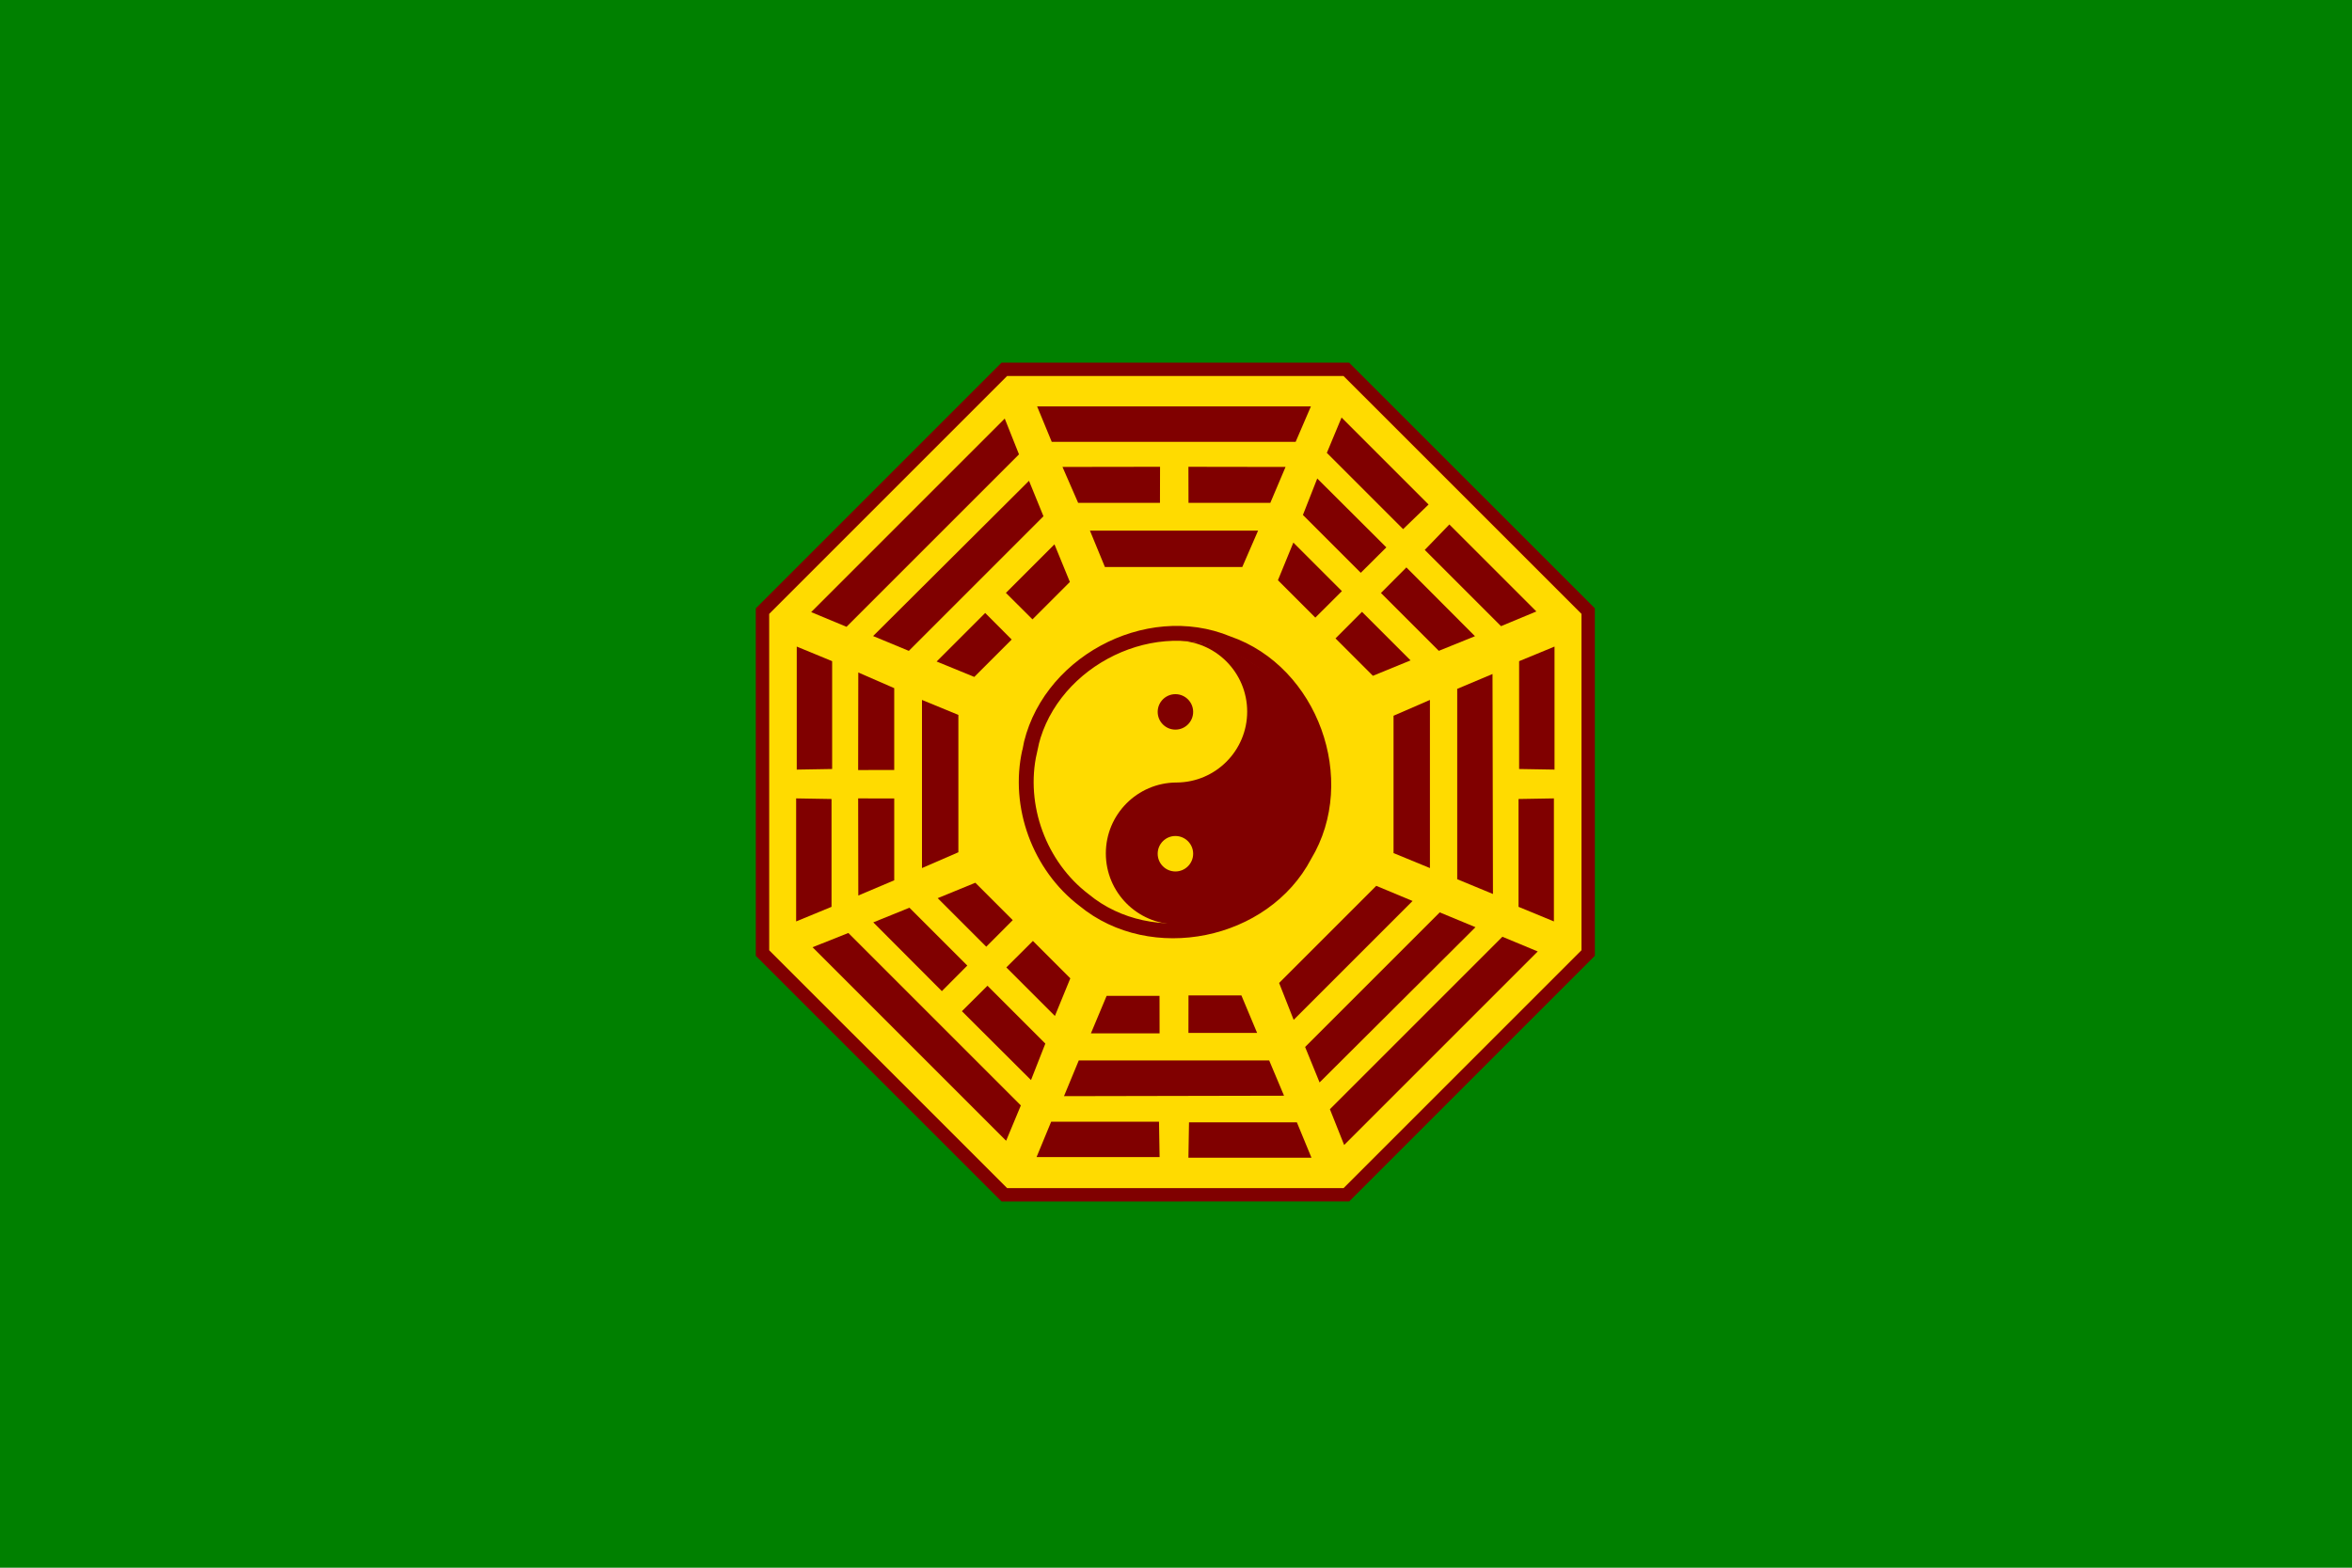
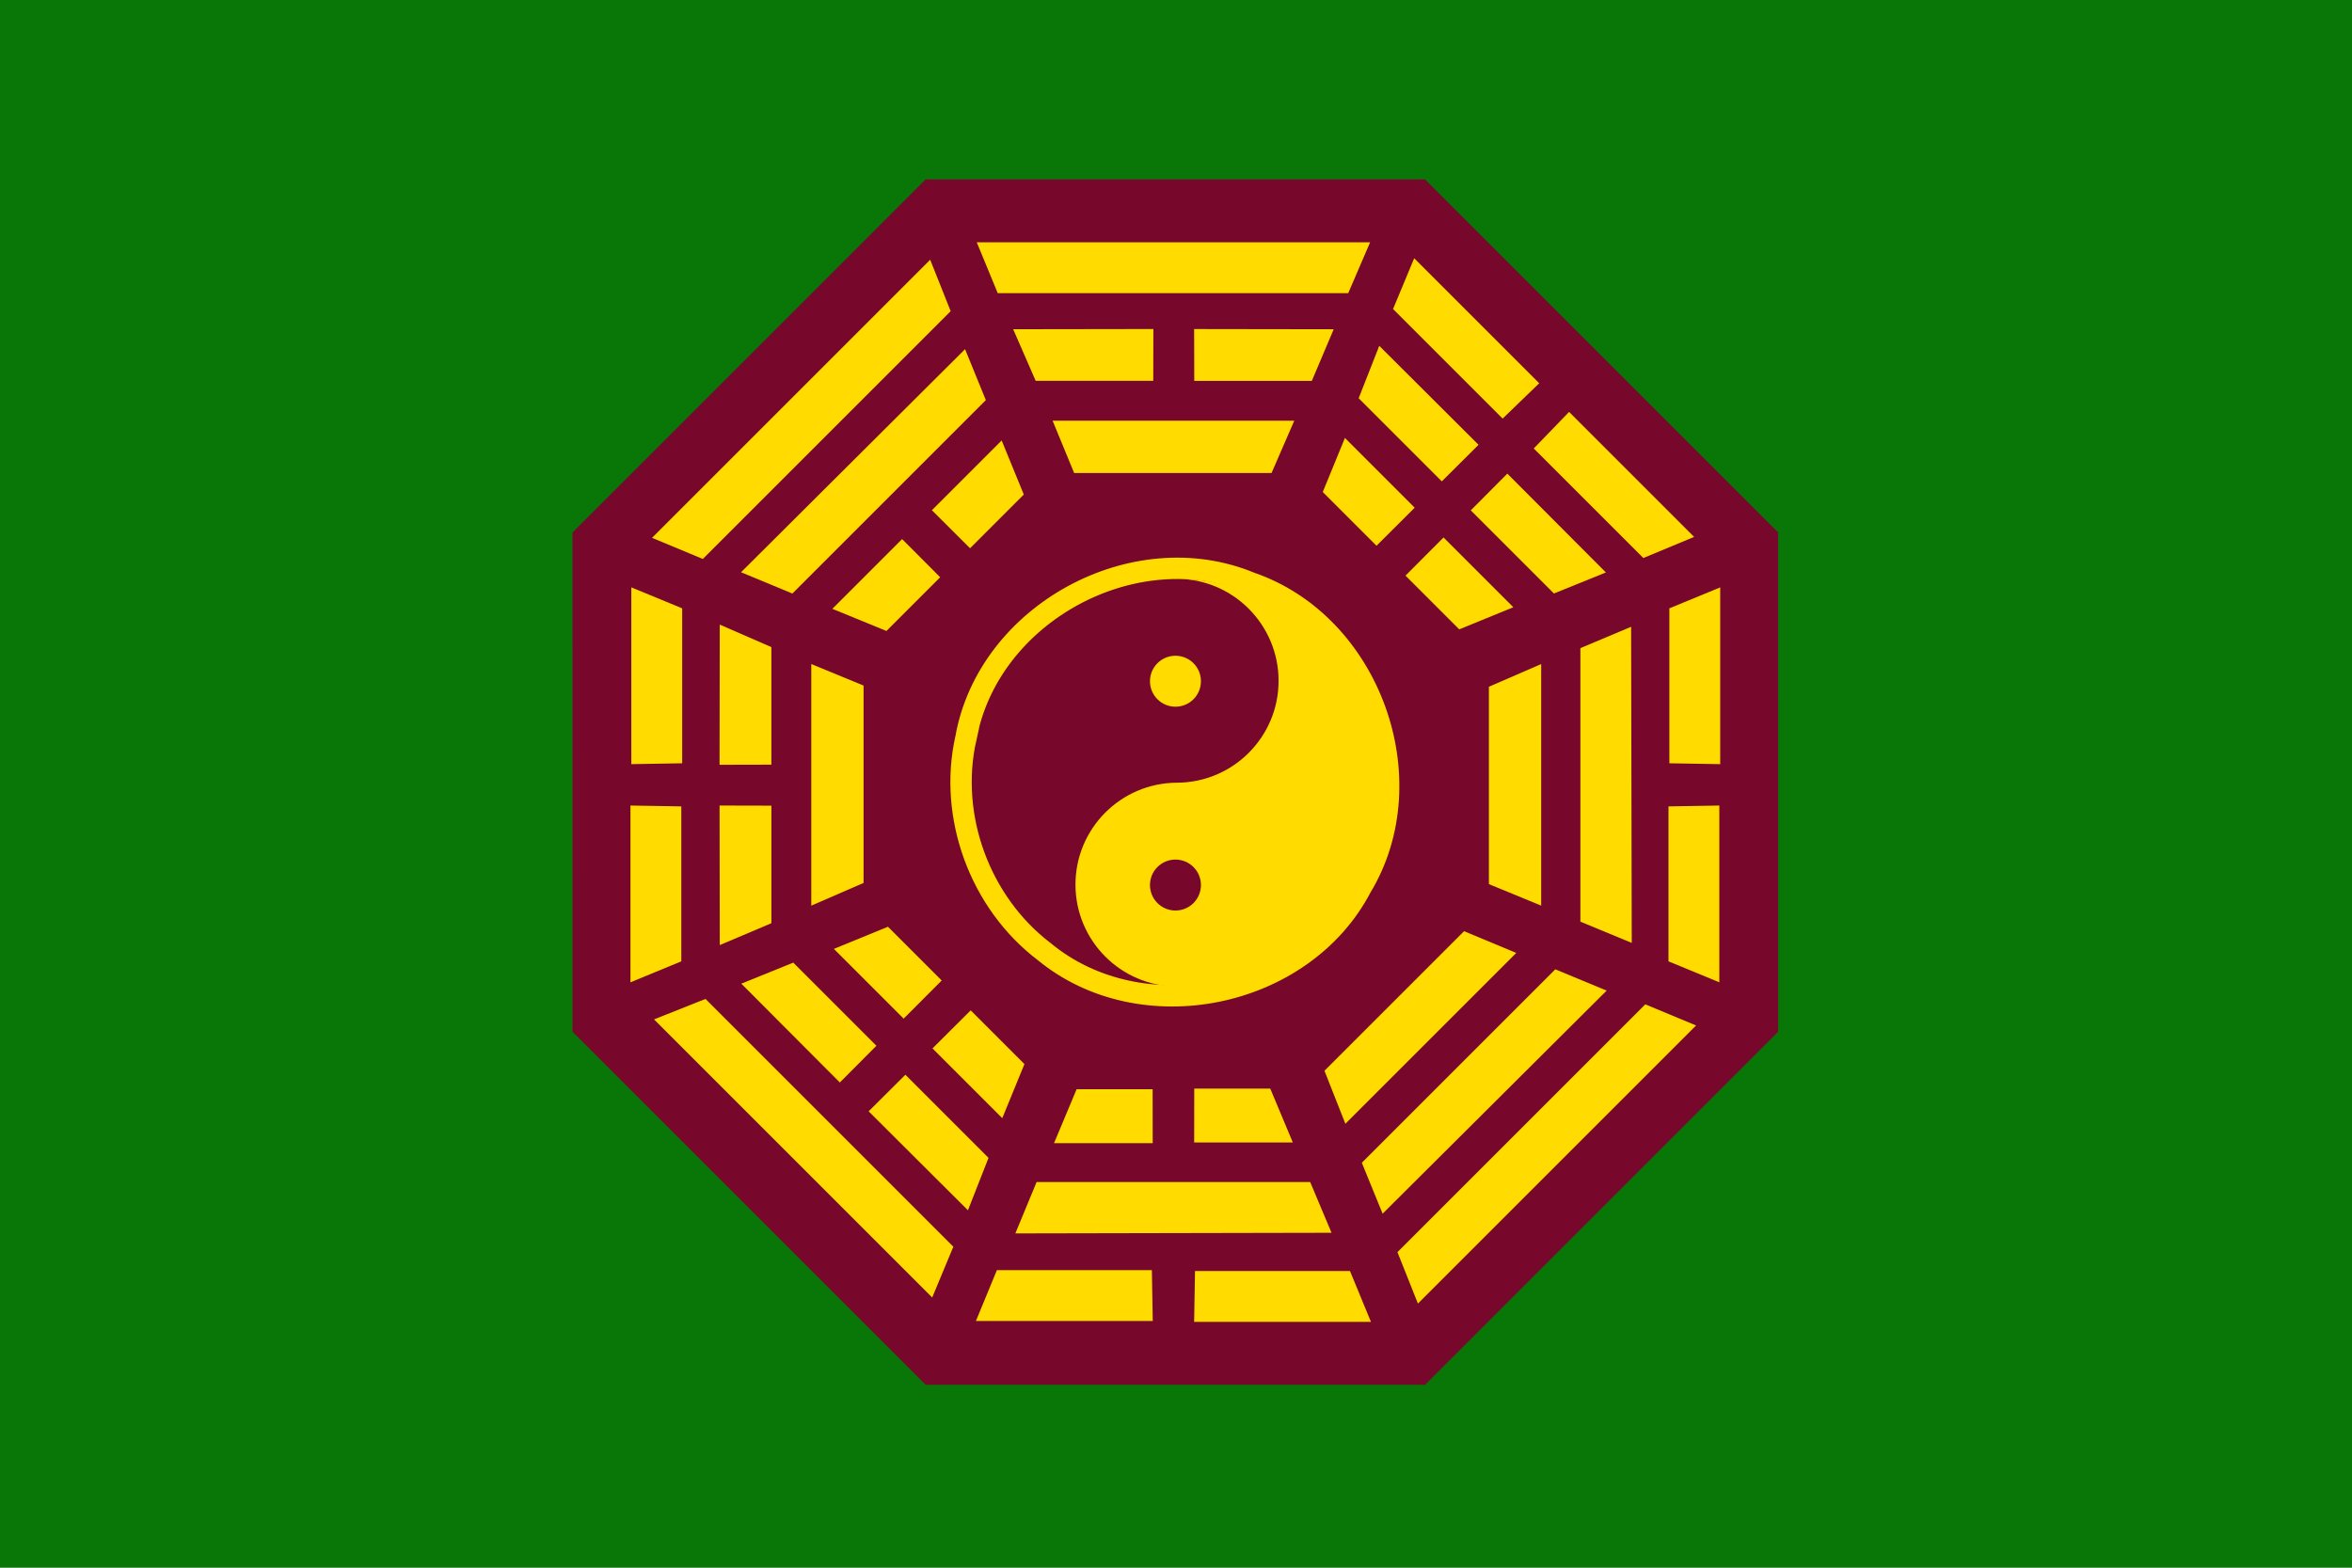
<svg xmlns="http://www.w3.org/2000/svg" id="svg1920" width="821.122" height="547.415" version="1.0">
  <defs id="defs1923">
    </defs>
  <g id="layer2">
-     <rect style="fill:#008000;fill-opacity:1;stroke:none;stroke-width:1.193;stroke-linecap:round" id="rect2105" width="821.122" height="547.415" x="0" y="0" />
+     <rect style="fill:#087708;fill-opacity:1;stroke:none;stroke-width:1.193;stroke-linecap:round" id="rect2105" width="821.122" height="547.415" x="0" y="0" />
  </g>
  <g id="layer1">
-     <g id="g34835" transform="matrix(0.6189901,0,0,0.6189901,241.1405,104.0491)" style="fill:#ffffff;fill-opacity:1">
+     <g id="g34835" transform="matrix(0.8894667,0,0,0.8894667,167.2118,30.1853)" style="fill:#ffffff;fill-opacity:1">
      <g id="g34560" style="fill:#ffffff;fill-opacity:1">
-         <path style="fill:#ffdb00;fill-opacity:1;fill-rule:nonzero;stroke:#800000;stroke-width:5;stroke-linecap:butt;stroke-linejoin:miter;stroke-miterlimit:4;stroke-dasharray:none;stroke-opacity:1" id="path27591" d="M -97,146.808 -186.239,238.25 -314,239.808 -405.442,150.568 -407,22.808 -317.761,-68.635 -190,-70.192 l 91.442,89.239 z" transform="matrix(1.50955,0.0183084,-0.0183084,1.50955,655.287,149.68)" />
+         <path style="fill:#77082b;fill-opacity:1;fill-rule:nonzero;stroke:#77082b;stroke-width:5;stroke-linecap:butt;stroke-linejoin:miter;stroke-miterlimit:4;stroke-dasharray:none;stroke-opacity:1" id="path27591" d="M -97,146.808 -186.239,238.25 -314,239.808 -405.442,150.568 -407,22.808 -317.761,-68.635 -190,-70.192 l 91.442,89.239 z" transform="matrix(1.50955,0.0183084,-0.0183084,1.50955,655.287,149.68)" />
      </g>
    </g>
-     <g id="g34571" transform="matrix(0.6189901,0,0,0.6189901,241.1405,104.0491)" style="fill:#800000;fill-opacity:1;stroke:none">
-       <g id="g34004" style="fill:#800000;fill-opacity:1;stroke:none">
-         <path style="fill:#800000;fill-opacity:1;fill-rule:nonzero;stroke:none;stroke-width:2;stroke-linecap:butt;stroke-linejoin:round;stroke-miterlimit:4;stroke-dasharray:none;stroke-opacity:1" d="m 195.384,61.184 h 154.399 L 341.193,81.143 H 203.615 Z" id="rect1929" />
-         <g id="g13458" transform="matrix(2,0,0,2,414.98,-66.3153)" style="fill:#800000;fill-opacity:1;stroke:none">
-           <path id="path7251" d="m -102.65,80.814 27.515,-0.042 -0.024,10.173 h -23.074 z" style="fill:#800000;fill-opacity:1;fill-rule:nonzero;stroke:none;stroke-width:1;stroke-linecap:butt;stroke-linejoin:round;stroke-miterlimit:4;stroke-dasharray:none;stroke-opacity:1" />
-           <path id="path10798" d="m -39.746,80.818 -27.39,-0.042 0.024,10.173 h 23.074 z" style="fill:#800000;fill-opacity:1;fill-rule:nonzero;stroke:none;stroke-width:1;stroke-linecap:butt;stroke-linejoin:round;stroke-miterlimit:4;stroke-dasharray:none;stroke-opacity:1" />
+     <g id="g34571" transform="matrix(0.8894667,0,0,0.8894667,167.2118,30.1853)" style="fill:#ffdb00;fill-opacity:1;stroke:none">
+       <g id="g34004" style="fill:#ffdb00;fill-opacity:1;stroke:none">
+         <path style="fill:#ffdb00;fill-opacity:1;fill-rule:nonzero;stroke:none;stroke-width:2;stroke-linecap:butt;stroke-linejoin:round;stroke-miterlimit:4;stroke-dasharray:none;stroke-opacity:1" d="m 195.384,61.184 h 154.399 L 341.193,81.143 H 203.615 Z" id="rect1929" />
+         <g id="g13458" transform="matrix(2,0,0,2,414.98,-66.3153)" style="fill:#ffdb00;fill-opacity:1;stroke:none">
+           <path id="path7251" d="m -102.65,80.814 27.515,-0.042 -0.024,10.173 h -23.074 z" style="fill:#ffdb00;fill-opacity:1;fill-rule:nonzero;stroke:none;stroke-width:1;stroke-linecap:butt;stroke-linejoin:round;stroke-miterlimit:4;stroke-dasharray:none;stroke-opacity:1" />
+           <path id="path10798" d="m -39.746,80.818 -27.39,-0.042 0.024,10.173 h 23.074 z" style="fill:#ffdb00;fill-opacity:1;fill-rule:nonzero;stroke:none;stroke-width:1;stroke-linecap:butt;stroke-linejoin:round;stroke-miterlimit:4;stroke-dasharray:none;stroke-opacity:1" />
        </g>
-         <path style="fill:#800000;fill-opacity:1;fill-rule:nonzero;stroke:none;stroke-width:2;stroke-linecap:butt;stroke-linejoin:round;stroke-miterlimit:4;stroke-dasharray:none;stroke-opacity:1" d="m 225.161,131.232 h 94.845 l -8.916,20.527 h -77.482 z" id="path12570" />
+         <path style="fill:#ffdb00;fill-opacity:1;fill-rule:nonzero;stroke:none;stroke-width:2;stroke-linecap:butt;stroke-linejoin:round;stroke-miterlimit:4;stroke-dasharray:none;stroke-opacity:1" d="m 225.161,131.232 h 94.845 l -8.916,20.527 h -77.482 z" id="path12570" />
      </g>
-       <g transform="matrix(2,0,0,2,590.023,-592.364)" id="g25248" style="fill:#800000;fill-opacity:1;stroke:none">
-         <path style="fill:#800000;fill-opacity:1;fill-rule:nonzero;stroke:none;stroke-width:1;stroke-linecap:butt;stroke-linejoin:round;stroke-miterlimit:4;stroke-dasharray:none;stroke-opacity:1" d="m -261.044,384.786 54.588,-54.588 4.019,10.094 -48.641,48.641 z" id="path19680" />
-         <g id="g19690" transform="rotate(-45,282.4446,820.0245)" style="fill:#800000;fill-opacity:1;stroke:none">
-           <g id="g19692" transform="translate(-11.125,0.125)" style="fill:#800000;fill-opacity:1;stroke:none">
-             <path style="fill:#800000;fill-opacity:1;fill-rule:nonzero;stroke:none;stroke-width:1;stroke-linecap:butt;stroke-linejoin:round;stroke-miterlimit:4;stroke-dasharray:none;stroke-opacity:1" d="m 232.193,162.71 h 19.364 l -0.017,10.579 h -14.916 l -4.431,-10.579 z" id="path19694" />
-             <path style="fill:#800000;fill-opacity:1;fill-rule:nonzero;stroke:none;stroke-width:1;stroke-linecap:butt;stroke-linejoin:round;stroke-miterlimit:4;stroke-dasharray:none;stroke-opacity:1" d="m 279.057,162.835 h -19.364 l 0.017,10.579 h 14.916 l 4.431,-10.579 z" id="path19696" />
+       <g transform="matrix(2,0,0,2,590.023,-592.364)" id="g25248" style="fill:#ffdb00;fill-opacity:1;stroke:none">
+         <path style="fill:#ffdb00;fill-opacity:1;fill-rule:nonzero;stroke:none;stroke-width:1;stroke-linecap:butt;stroke-linejoin:round;stroke-miterlimit:4;stroke-dasharray:none;stroke-opacity:1" d="m -261.044,384.786 54.588,-54.588 4.019,10.094 -48.641,48.641 z" id="path19680" />
+         <g id="g19690" transform="rotate(-45,282.4446,820.0245)" style="fill:#ffdb00;fill-opacity:1;stroke:none">
+           <g id="g19692" transform="translate(-11.125,0.125)" style="fill:#ffdb00;fill-opacity:1;stroke:none">
+             <path style="fill:#ffdb00;fill-opacity:1;fill-rule:nonzero;stroke:none;stroke-width:1;stroke-linecap:butt;stroke-linejoin:round;stroke-miterlimit:4;stroke-dasharray:none;stroke-opacity:1" d="m 232.193,162.71 h 19.364 l -0.017,10.579 h -14.916 l -4.431,-10.579 z" id="path19694" />
+             <path style="fill:#ffdb00;fill-opacity:1;fill-rule:nonzero;stroke:none;stroke-width:1;stroke-linecap:butt;stroke-linejoin:round;stroke-miterlimit:4;stroke-dasharray:none;stroke-opacity:1" d="m 279.057,162.835 h -19.364 l 0.017,10.579 h 14.916 l 4.431,-10.579 z" id="path19696" />
          </g>
        </g>
-         <path style="fill:#800000;fill-opacity:1;fill-rule:nonzero;stroke:none;stroke-width:1;stroke-linecap:butt;stroke-linejoin:round;stroke-miterlimit:4;stroke-dasharray:none;stroke-opacity:1" d="m -243.578,391.54 43.965,-43.788 4.078,10.001 -37.966,37.966 z" id="path19698" />
+         <path style="fill:#ffdb00;fill-opacity:1;fill-rule:nonzero;stroke:none;stroke-width:1;stroke-linecap:butt;stroke-linejoin:round;stroke-miterlimit:4;stroke-dasharray:none;stroke-opacity:1" d="m -243.578,391.54 43.965,-43.788 4.078,10.001 -37.966,37.966 z" id="path19698" />
      </g>
-       <g transform="matrix(-2,0,0,2,-43.3691,-592.364)" id="g25220" style="fill:#800000;fill-opacity:1;stroke:none">
-         <g id="g19700" transform="rotate(90,-33.231,144.451)" style="fill:#800000;fill-opacity:1;stroke:none">
-           <path id="path19702" d="m 216.827,162.807 h 34.7 l -0.17,9.98 h -30.414 z" style="fill:#800000;fill-opacity:1;fill-rule:nonzero;stroke:none;stroke-width:1;stroke-linecap:butt;stroke-linejoin:round;stroke-miterlimit:4;stroke-dasharray:none;stroke-opacity:1" />
-           <path id="path19704" d="m 294.35,162.635 h -34.7 l 0.17,9.98 h 30.414 z" style="fill:#800000;fill-opacity:1;fill-rule:nonzero;stroke:none;stroke-width:1;stroke-linecap:butt;stroke-linejoin:round;stroke-miterlimit:4;stroke-dasharray:none;stroke-opacity:1" />
+       <g transform="matrix(-2,0,0,2,-43.3691,-592.364)" id="g25220" style="fill:#ffdb00;fill-opacity:1;stroke:none">
+         <g id="g19700" transform="rotate(90,-33.231,144.451)" style="fill:#ffdb00;fill-opacity:1;stroke:none">
+           <path id="path19702" d="m 216.827,162.807 h 34.7 l -0.17,9.98 h -30.414 z" style="fill:#ffdb00;fill-opacity:1;fill-rule:nonzero;stroke:none;stroke-width:1;stroke-linecap:butt;stroke-linejoin:round;stroke-miterlimit:4;stroke-dasharray:none;stroke-opacity:1" />
+           <path id="path19704" d="m 294.35,162.635 h -34.7 l 0.17,9.98 h 30.414 z" style="fill:#ffdb00;fill-opacity:1;fill-rule:nonzero;stroke:none;stroke-width:1;stroke-linecap:butt;stroke-linejoin:round;stroke-miterlimit:4;stroke-dasharray:none;stroke-opacity:1" />
        </g>
-         <g id="g19708" transform="rotate(90,-246.2985,258.1695)" style="fill:#800000;fill-opacity:1;stroke:none">
-           <path id="path19710" d="m -102.65,80.814 27.515,-0.042 -0.024,10.173 h -23.074 z" style="fill:#800000;fill-opacity:1;fill-rule:nonzero;stroke:none;stroke-width:1;stroke-linecap:butt;stroke-linejoin:round;stroke-miterlimit:4;stroke-dasharray:none;stroke-opacity:1" />
-           <path id="path19712" d="m -39.746,80.818 -27.39,-0.042 0.024,10.173 h 23.074 z" style="fill:#800000;fill-opacity:1;fill-rule:nonzero;stroke:none;stroke-width:1;stroke-linecap:butt;stroke-linejoin:round;stroke-miterlimit:4;stroke-dasharray:none;stroke-opacity:1" />
+         <g id="g19708" transform="rotate(90,-246.2985,258.1695)" style="fill:#ffdb00;fill-opacity:1;stroke:none">
+           <path id="path19710" d="m -102.65,80.814 27.515,-0.042 -0.024,10.173 h -23.074 z" style="fill:#ffdb00;fill-opacity:1;fill-rule:nonzero;stroke:none;stroke-width:1;stroke-linecap:butt;stroke-linejoin:round;stroke-miterlimit:4;stroke-dasharray:none;stroke-opacity:1" />
+           <path id="path19712" d="m -39.746,80.818 -27.39,-0.042 0.024,10.173 h 23.074 z" style="fill:#ffdb00;fill-opacity:1;fill-rule:nonzero;stroke:none;stroke-width:1;stroke-linecap:butt;stroke-linejoin:round;stroke-miterlimit:4;stroke-dasharray:none;stroke-opacity:1" />
        </g>
-         <path style="fill:#800000;fill-opacity:1;fill-rule:nonzero;stroke:none;stroke-width:1;stroke-linecap:butt;stroke-linejoin:round;stroke-miterlimit:4;stroke-dasharray:none;stroke-opacity:1" d="m -86.903,409.559 v 47.423 l -10.263,-4.458 v -38.741 z" id="path19714" />
+         <path style="fill:#ffdb00;fill-opacity:1;fill-rule:nonzero;stroke:none;stroke-width:1;stroke-linecap:butt;stroke-linejoin:round;stroke-miterlimit:4;stroke-dasharray:none;stroke-opacity:1" d="m -86.903,409.559 v 47.423 l -10.263,-4.458 v -38.741 z" id="path19714" />
      </g>
-       <g transform="matrix(2,0,0,2,590.023,-592.364)" id="g25195" style="fill:#800000;fill-opacity:1;stroke:none">
-         <path style="fill:#800000;fill-opacity:1;fill-rule:nonzero;stroke:none;stroke-width:1;stroke-linecap:butt;stroke-linejoin:round;stroke-miterlimit:4;stroke-dasharray:none;stroke-opacity:1" d="m -206.061,533.899 -54.588,-54.588 10.094,-4.019 48.641,48.641 z" id="path19716" />
-         <g id="g19718" transform="rotate(-135,-60.55826,318.7616)" style="fill:#800000;fill-opacity:1;stroke:none">
-           <path id="path19720" d="m -102.65,80.814 27.515,-0.042 -0.024,10.173 h -23.074 z" style="fill:#800000;fill-opacity:1;fill-rule:nonzero;stroke:none;stroke-width:1;stroke-linecap:butt;stroke-linejoin:round;stroke-miterlimit:4;stroke-dasharray:none;stroke-opacity:1" />
-           <path id="path19722" d="m -39.746,80.818 -27.39,-0.042 0.024,10.173 h 23.074 z" style="fill:#800000;fill-opacity:1;fill-rule:nonzero;stroke:none;stroke-width:1;stroke-linecap:butt;stroke-linejoin:round;stroke-miterlimit:4;stroke-dasharray:none;stroke-opacity:1" />
+       <g transform="matrix(2,0,0,2,590.023,-592.364)" id="g25195" style="fill:#ffdb00;fill-opacity:1;stroke:none">
+         <path style="fill:#ffdb00;fill-opacity:1;fill-rule:nonzero;stroke:none;stroke-width:1;stroke-linecap:butt;stroke-linejoin:round;stroke-miterlimit:4;stroke-dasharray:none;stroke-opacity:1" d="m -206.061,533.899 -54.588,-54.588 10.094,-4.019 48.641,48.641 z" id="path19716" />
+         <g id="g19718" transform="rotate(-135,-60.55826,318.7616)" style="fill:#ffdb00;fill-opacity:1;stroke:none">
+           <path id="path19720" d="m -102.65,80.814 27.515,-0.042 -0.024,10.173 h -23.074 z" style="fill:#ffdb00;fill-opacity:1;fill-rule:nonzero;stroke:none;stroke-width:1;stroke-linecap:butt;stroke-linejoin:round;stroke-miterlimit:4;stroke-dasharray:none;stroke-opacity:1" />
+           <path id="path19722" d="m -39.746,80.818 -27.39,-0.042 0.024,10.173 h 23.074 z" style="fill:#ffdb00;fill-opacity:1;fill-rule:nonzero;stroke:none;stroke-width:1;stroke-linecap:butt;stroke-linejoin:round;stroke-miterlimit:4;stroke-dasharray:none;stroke-opacity:1" />
        </g>
-         <g id="g19731" transform="rotate(-135,83.93846,416.3796)" style="fill:#800000;fill-opacity:1;stroke:none">
-           <g id="g19733" transform="translate(-11.125,0.125)" style="fill:#800000;fill-opacity:1;stroke:none">
-             <path style="fill:#800000;fill-opacity:1;fill-rule:nonzero;stroke:none;stroke-width:1;stroke-linecap:butt;stroke-linejoin:round;stroke-miterlimit:4;stroke-dasharray:none;stroke-opacity:1" d="m 232.193,162.71 h 19.364 l -0.017,10.579 h -14.916 l -4.431,-10.579 z" id="path19735" />
-             <path style="fill:#800000;fill-opacity:1;fill-rule:nonzero;stroke:none;stroke-width:1;stroke-linecap:butt;stroke-linejoin:round;stroke-miterlimit:4;stroke-dasharray:none;stroke-opacity:1" d="m 279.057,162.835 h -19.364 l 0.017,10.579 h 14.916 l 4.431,-10.579 z" id="path19737" />
+         <g id="g19731" transform="rotate(-135,83.93846,416.3796)" style="fill:#ffdb00;fill-opacity:1;stroke:none">
+           <g id="g19733" transform="translate(-11.125,0.125)" style="fill:#ffdb00;fill-opacity:1;stroke:none">
+             <path style="fill:#ffdb00;fill-opacity:1;fill-rule:nonzero;stroke:none;stroke-width:1;stroke-linecap:butt;stroke-linejoin:round;stroke-miterlimit:4;stroke-dasharray:none;stroke-opacity:1" d="m 232.193,162.71 h 19.364 l -0.017,10.579 h -14.916 l -4.431,-10.579 z" id="path19735" />
+             <path style="fill:#ffdb00;fill-opacity:1;fill-rule:nonzero;stroke:none;stroke-width:1;stroke-linecap:butt;stroke-linejoin:round;stroke-miterlimit:4;stroke-dasharray:none;stroke-opacity:1" d="m 279.057,162.835 h -19.364 l 0.017,10.579 h 14.916 l 4.431,-10.579 z" id="path19737" />
          </g>
        </g>
      </g>
-       <g transform="matrix(2,0,0,2,590.023,-592.364)" id="g25205" style="fill:#800000;fill-opacity:1;stroke:none">
-         <g id="g19753" transform="matrix(1,0,0,-1,-403.22,666.434)" style="fill:#800000;fill-opacity:1;stroke:none">
-           <g id="g19755" transform="translate(-11.125,0.125)" style="fill:#800000;fill-opacity:1;stroke:none">
-             <path style="fill:#800000;fill-opacity:1;fill-rule:nonzero;stroke:none;stroke-width:1;stroke-linecap:butt;stroke-linejoin:round;stroke-miterlimit:4;stroke-dasharray:none;stroke-opacity:1" d="m 232.193,162.71 h 19.364 l -0.017,10.579 h -14.916 l -4.431,-10.579 z" id="path19757" />
-             <path style="fill:#800000;fill-opacity:1;fill-rule:nonzero;stroke:none;stroke-width:1;stroke-linecap:butt;stroke-linejoin:round;stroke-miterlimit:4;stroke-dasharray:none;stroke-opacity:1" d="m 279.057,162.835 h -19.364 l 0.017,10.579 h 14.916 l 4.431,-10.579 z" id="path19759" />
+       <g transform="matrix(2,0,0,2,590.023,-592.364)" id="g25205" style="fill:#ffdb00;fill-opacity:1;stroke:none">
+         <g id="g19753" transform="matrix(1,0,0,-1,-403.22,666.434)" style="fill:#ffdb00;fill-opacity:1;stroke:none">
+           <g id="g19755" transform="translate(-11.125,0.125)" style="fill:#ffdb00;fill-opacity:1;stroke:none">
+             <path style="fill:#ffdb00;fill-opacity:1;fill-rule:nonzero;stroke:none;stroke-width:1;stroke-linecap:butt;stroke-linejoin:round;stroke-miterlimit:4;stroke-dasharray:none;stroke-opacity:1" d="m 232.193,162.71 h 19.364 l -0.017,10.579 h -14.916 l -4.431,-10.579 z" id="path19757" />
+             <path style="fill:#ffdb00;fill-opacity:1;fill-rule:nonzero;stroke:none;stroke-width:1;stroke-linecap:butt;stroke-linejoin:round;stroke-miterlimit:4;stroke-dasharray:none;stroke-opacity:1" d="m 279.057,162.835 h -19.364 l 0.017,10.579 h 14.916 l 4.431,-10.579 z" id="path19759" />
          </g>
        </g>
-         <g id="g19761" transform="matrix(1,0,0,-1,-414.308,701.313)" style="fill:#800000;fill-opacity:1;stroke:none">
-           <path id="path19763" d="m 216.827,162.807 h 34.7 l -0.17,9.98 h -30.414 z" style="fill:#800000;fill-opacity:1;fill-rule:nonzero;stroke:none;stroke-width:1;stroke-linecap:butt;stroke-linejoin:round;stroke-miterlimit:4;stroke-dasharray:none;stroke-opacity:1" />
-           <path id="path19765" d="m 294.35,162.635 h -34.7 l 0.17,9.98 h 30.414 z" style="fill:#800000;fill-opacity:1;fill-rule:nonzero;stroke:none;stroke-width:1;stroke-linecap:butt;stroke-linejoin:round;stroke-miterlimit:4;stroke-dasharray:none;stroke-opacity:1" />
+         <g id="g19761" transform="matrix(1,0,0,-1,-414.308,701.313)" style="fill:#ffdb00;fill-opacity:1;stroke:none">
+           <path id="path19763" d="m 216.827,162.807 h 34.7 l -0.17,9.98 h -30.414 z" style="fill:#ffdb00;fill-opacity:1;fill-rule:nonzero;stroke:none;stroke-width:1;stroke-linecap:butt;stroke-linejoin:round;stroke-miterlimit:4;stroke-dasharray:none;stroke-opacity:1" />
+           <path id="path19765" d="m 294.35,162.635 h -34.7 l 0.17,9.98 h 30.414 z" style="fill:#ffdb00;fill-opacity:1;fill-rule:nonzero;stroke:none;stroke-width:1;stroke-linecap:butt;stroke-linejoin:round;stroke-miterlimit:4;stroke-dasharray:none;stroke-opacity:1" />
        </g>
-         <path style="fill:#800000;fill-opacity:1;fill-rule:nonzero;stroke:none;stroke-width:1;stroke-linecap:butt;stroke-linejoin:round;stroke-miterlimit:4;stroke-dasharray:none;stroke-opacity:1" d="m -189.745,521.318 62.051,-0.125 -4.189,-9.955 h -53.692 z" id="path19767" />
+         <path style="fill:#ffdb00;fill-opacity:1;fill-rule:nonzero;stroke:none;stroke-width:1;stroke-linecap:butt;stroke-linejoin:round;stroke-miterlimit:4;stroke-dasharray:none;stroke-opacity:1" d="m -189.745,521.318 62.051,-0.125 -4.189,-9.955 h -53.692 z" id="path19767" />
      </g>
-       <g transform="matrix(2,0,0,2,590.023,-592.364)" id="g25215" style="fill:#800000;fill-opacity:1;stroke:none">
-         <path style="fill:#800000;fill-opacity:1;fill-rule:nonzero;stroke:none;stroke-width:1;stroke-linecap:butt;stroke-linejoin:round;stroke-miterlimit:4;stroke-dasharray:none;stroke-opacity:1" d="m -56.15,480.503 -54.588,54.588 -4.019,-10.094 48.641,-48.641 z" id="path19781" />
-         <path style="fill:#800000;fill-opacity:1;fill-rule:nonzero;stroke:none;stroke-width:1;stroke-linecap:butt;stroke-linejoin:round;stroke-miterlimit:4;stroke-dasharray:none;stroke-opacity:1" d="m -91.444,466.265 -33.533,33.533 -4.105,-10.409 27.394,-27.394 z" id="path19783" />
-         <path style="fill:#800000;fill-opacity:1;fill-rule:nonzero;stroke:none;stroke-width:1;stroke-linecap:butt;stroke-linejoin:round;stroke-miterlimit:4;stroke-dasharray:none;stroke-opacity:1" d="m -73.704,473.661 -43.965,43.788 -4.078,-10.001 37.966,-37.966 z" id="path19785" />
+       <g transform="matrix(2,0,0,2,590.023,-592.364)" id="g25215" style="fill:#ffdb00;fill-opacity:1;stroke:none">
+         <path style="fill:#ffdb00;fill-opacity:1;fill-rule:nonzero;stroke:none;stroke-width:1;stroke-linecap:butt;stroke-linejoin:round;stroke-miterlimit:4;stroke-dasharray:none;stroke-opacity:1" d="m -56.15,480.503 -54.588,54.588 -4.019,-10.094 48.641,-48.641 z" id="path19781" />
+         <path style="fill:#ffdb00;fill-opacity:1;fill-rule:nonzero;stroke:none;stroke-width:1;stroke-linecap:butt;stroke-linejoin:round;stroke-miterlimit:4;stroke-dasharray:none;stroke-opacity:1" d="m -91.444,466.265 -33.533,33.533 -4.105,-10.409 27.394,-27.394 z" id="path19783" />
+         <path style="fill:#ffdb00;fill-opacity:1;fill-rule:nonzero;stroke:none;stroke-width:1;stroke-linecap:butt;stroke-linejoin:round;stroke-miterlimit:4;stroke-dasharray:none;stroke-opacity:1" d="m -73.704,473.661 -43.965,43.788 -4.078,-10.001 37.966,-37.966 z" id="path19785" />
      </g>
-       <g transform="matrix(-2,0,0,2,-43.3691,-592.364)" id="g25188" style="fill:#800000;fill-opacity:1;stroke:none">
-         <path style="fill:#800000;fill-opacity:1;fill-rule:nonzero;stroke:none;stroke-width:1;stroke-linecap:butt;stroke-linejoin:round;stroke-miterlimit:4;stroke-dasharray:none;stroke-opacity:1" d="m -230.147,456.982 v -47.423 l 10.263,4.458 v 38.741 z" id="path19808" />
-         <g id="g19810" transform="rotate(-90,130.4715,558.3875)" style="fill:#800000;fill-opacity:1;stroke:none">
-           <path id="path19812" d="m 216.827,162.807 h 34.7 l -0.17,9.98 h -30.414 z" style="fill:#800000;fill-opacity:1;fill-rule:nonzero;stroke:none;stroke-width:1;stroke-linecap:butt;stroke-linejoin:round;stroke-miterlimit:4;stroke-dasharray:none;stroke-opacity:1" />
-           <path id="path19814" d="m 294.35,162.635 h -34.7 l 0.17,9.98 h 30.414 z" style="fill:#800000;fill-opacity:1;fill-rule:nonzero;stroke:none;stroke-width:1;stroke-linecap:butt;stroke-linejoin:round;stroke-miterlimit:4;stroke-dasharray:none;stroke-opacity:1" />
+       <g transform="matrix(-2,0,0,2,-43.3691,-592.364)" id="g25188" style="fill:#ffdb00;fill-opacity:1;stroke:none">
+         <path style="fill:#ffdb00;fill-opacity:1;fill-rule:nonzero;stroke:none;stroke-width:1;stroke-linecap:butt;stroke-linejoin:round;stroke-miterlimit:4;stroke-dasharray:none;stroke-opacity:1" d="m -230.147,456.982 v -47.423 l 10.263,4.458 v 38.741 z" id="path19808" />
+         <g id="g19810" transform="rotate(-90,130.4715,558.3875)" style="fill:#ffdb00;fill-opacity:1;stroke:none">
+           <path id="path19812" d="m 216.827,162.807 h 34.7 l -0.17,9.98 h -30.414 z" style="fill:#ffdb00;fill-opacity:1;fill-rule:nonzero;stroke:none;stroke-width:1;stroke-linecap:butt;stroke-linejoin:round;stroke-miterlimit:4;stroke-dasharray:none;stroke-opacity:1" />
+           <path id="path19814" d="m 294.35,162.635 h -34.7 l 0.17,9.98 h 30.414 z" style="fill:#ffdb00;fill-opacity:1;fill-rule:nonzero;stroke:none;stroke-width:1;stroke-linecap:butt;stroke-linejoin:round;stroke-miterlimit:4;stroke-dasharray:none;stroke-opacity:1" />
        </g>
-         <path style="fill:#800000;fill-opacity:1;fill-rule:nonzero;stroke:none;stroke-width:1;stroke-linecap:butt;stroke-linejoin:round;stroke-miterlimit:4;stroke-dasharray:none;stroke-opacity:1" d="m -247.921,464.296 0.125,-62.051 9.955,4.189 v 53.692 z" id="path19816" />
+         <path style="fill:#ffdb00;fill-opacity:1;fill-rule:nonzero;stroke:none;stroke-width:1;stroke-linecap:butt;stroke-linejoin:round;stroke-miterlimit:4;stroke-dasharray:none;stroke-opacity:1" d="m -247.921,464.296 0.125,-62.051 9.955,4.189 v 53.692 z" id="path19816" />
      </g>
-       <g transform="matrix(2,0,0,2,590.023,-592.364)" id="g25229" style="fill:#800000;fill-opacity:1;stroke:none">
-         <g id="g19842" transform="rotate(45,-431.9213,195.0318)" style="fill:#800000;fill-opacity:1;stroke:none">
-           <path id="path19844" d="m -102.65,80.814 27.515,-0.042 -0.024,10.173 h -23.074 z" style="fill:#800000;fill-opacity:1;fill-rule:nonzero;stroke:none;stroke-width:1;stroke-linecap:butt;stroke-linejoin:round;stroke-miterlimit:4;stroke-dasharray:none;stroke-opacity:1" />
-           <path id="path19846" d="m -39.746,80.818 -27.39,-0.042 0.024,10.173 h 23.074 z" style="fill:#800000;fill-opacity:1;fill-rule:nonzero;stroke:none;stroke-width:1;stroke-linecap:butt;stroke-linejoin:round;stroke-miterlimit:4;stroke-dasharray:none;stroke-opacity:1" />
+       <g transform="matrix(2,0,0,2,590.023,-592.364)" id="g25229" style="fill:#ffdb00;fill-opacity:1;stroke:none">
+         <g id="g19842" transform="rotate(45,-431.9213,195.0318)" style="fill:#ffdb00;fill-opacity:1;stroke:none">
+           <path id="path19844" d="m -102.65,80.814 27.515,-0.042 -0.024,10.173 h -23.074 z" style="fill:#ffdb00;fill-opacity:1;fill-rule:nonzero;stroke:none;stroke-width:1;stroke-linecap:butt;stroke-linejoin:round;stroke-miterlimit:4;stroke-dasharray:none;stroke-opacity:1" />
+           <path id="path19846" d="m -39.746,80.818 -27.39,-0.042 0.024,10.173 h 23.074 z" style="fill:#ffdb00;fill-opacity:1;fill-rule:nonzero;stroke:none;stroke-width:1;stroke-linecap:butt;stroke-linejoin:round;stroke-miterlimit:4;stroke-dasharray:none;stroke-opacity:1" />
        </g>
-         <g id="g19848" transform="rotate(45,-196.2492,-153.8141)" style="fill:#800000;fill-opacity:1;stroke:none">
-           <g id="g19850" transform="translate(-11.125,0.125)" style="fill:#800000;fill-opacity:1;stroke:none">
-             <path style="fill:#800000;fill-opacity:1;fill-rule:nonzero;stroke:none;stroke-width:1;stroke-linecap:butt;stroke-linejoin:round;stroke-miterlimit:4;stroke-dasharray:none;stroke-opacity:1" d="m 232.193,162.71 h 19.364 l -0.017,10.579 h -14.916 l -4.431,-10.579 z" id="path19852" />
-             <path style="fill:#800000;fill-opacity:1;fill-rule:nonzero;stroke:none;stroke-width:1;stroke-linecap:butt;stroke-linejoin:round;stroke-miterlimit:4;stroke-dasharray:none;stroke-opacity:1" d="m 279.057,162.835 h -19.364 l 0.017,10.579 h 14.916 l 4.431,-10.579 z" id="path19854" />
+         <g id="g19848" transform="rotate(45,-196.2492,-153.8141)" style="fill:#ffdb00;fill-opacity:1;stroke:none">
+           <g id="g19850" transform="translate(-11.125,0.125)" style="fill:#ffdb00;fill-opacity:1;stroke:none">
+             <path style="fill:#ffdb00;fill-opacity:1;fill-rule:nonzero;stroke:none;stroke-width:1;stroke-linecap:butt;stroke-linejoin:round;stroke-miterlimit:4;stroke-dasharray:none;stroke-opacity:1" d="m 232.193,162.71 h 19.364 l -0.017,10.579 h -14.916 l -4.431,-10.579 z" id="path19852" />
+             <path style="fill:#ffdb00;fill-opacity:1;fill-rule:nonzero;stroke:none;stroke-width:1;stroke-linecap:butt;stroke-linejoin:round;stroke-miterlimit:4;stroke-dasharray:none;stroke-opacity:1" d="m 279.057,162.835 h -19.364 l 0.017,10.579 h 14.916 l 4.431,-10.579 z" id="path19854" />
          </g>
        </g>
-         <g id="g19856" transform="rotate(45,-149.0295,-149.9367)" style="fill:#800000;fill-opacity:1;stroke:none">
-           <path id="path19858" d="m 216.827,162.807 h 34.7 l -0.17,9.98 h -30.414 z" style="fill:#800000;fill-opacity:1;fill-rule:nonzero;stroke:none;stroke-width:1;stroke-linecap:butt;stroke-linejoin:round;stroke-miterlimit:4;stroke-dasharray:none;stroke-opacity:1" />
-           <path id="path19860" d="m 294.35,162.635 h -34.7 l 0.17,9.98 h 30.414 z" style="fill:#800000;fill-opacity:1;fill-rule:nonzero;stroke:none;stroke-width:1;stroke-linecap:butt;stroke-linejoin:round;stroke-miterlimit:4;stroke-dasharray:none;stroke-opacity:1" />
+         <g id="g19856" transform="rotate(45,-149.0295,-149.9367)" style="fill:#ffdb00;fill-opacity:1;stroke:none">
+           <path id="path19858" d="m 216.827,162.807 h 34.7 l -0.17,9.98 h -30.414 z" style="fill:#ffdb00;fill-opacity:1;fill-rule:nonzero;stroke:none;stroke-width:1;stroke-linecap:butt;stroke-linejoin:round;stroke-miterlimit:4;stroke-dasharray:none;stroke-opacity:1" />
+           <path id="path19860" d="m 294.35,162.635 h -34.7 l 0.17,9.98 h 30.414 z" style="fill:#ffdb00;fill-opacity:1;fill-rule:nonzero;stroke:none;stroke-width:1;stroke-linecap:butt;stroke-linejoin:round;stroke-miterlimit:4;stroke-dasharray:none;stroke-opacity:1" />
        </g>
      </g>
    </g>
-     <g id="g34073" transform="matrix(0,0.6189901,-0.6189901,0,579.2564,104.017)">
-       <path id="path19862" d="m 255.837,355.111 c -48.817,-8.782 -80.009,-66.003 -60.925,-111.798 16.116,-46.774 77.124,-68.963 119.501,-43.36 43.777,22.873 56.739,86.32 25.264,124.449 -19.135,25.151 -52.962,37.664 -83.84,30.708 z" style="fill:#ffdb00;fill-opacity:1;fill-rule:evenodd;stroke:#800000;stroke-width:8.382;stroke-linecap:butt;stroke-linejoin:miter;stroke-miterlimit:4;stroke-dasharray:none;stroke-opacity:1" />
-       <path id="path25184" d="m 273.387,192.356 c -44.168,0 -80.031,35.863 -80.031,80.031 0,-22.084 17.947,-40 40.031,-40 21.99,0 39.848,17.764 40,39.719 6.5e-4,0.094 0,0.187 0,0.281 0.152,21.955 18.01,39.719 40,39.719 21.99,0 39.848,-17.764 40,-39.719 2.9e-4,-0.042 -1.6e-4,-0.083 0,-0.125 -8e-5,-0.052 1.8e-4,-0.104 0,-0.156 -0.152,-44.039 -35.926,-79.75 -80,-79.75 z" style="fill:#800000;fill-opacity:1;fill-rule:evenodd;stroke:none" />
-       <circle transform="matrix(0.302561,0,0,-0.302561,237.349,391.157)" id="path25318" style="fill:#800000;fill-opacity:1;fill-rule:evenodd;stroke:none" cx="-12.551" cy="390.979" r="33.057" />
-       <circle transform="matrix(0.302561,0,0,-0.302561,317.364,391.157)" id="path25320" style="fill:#ffdb00;fill-opacity:1;fill-rule:evenodd;stroke:none" cx="-12.551" cy="390.979" r="33.057" />
+     <g id="g34073" transform="matrix(0,0.8894667,-0.8894667,0,653.0723,30.13914)">
+       <path id="path19862" d="m 255.837,355.111 c -48.817,-8.782 -80.009,-66.003 -60.925,-111.798 16.116,-46.774 77.124,-68.963 119.501,-43.36 43.777,22.873 56.739,86.32 25.264,124.449 -19.135,25.151 -52.962,37.664 -83.84,30.708 z" style="fill:none;fill-opacity:1;fill-rule:evenodd;stroke:#ffdb00;stroke-width:8.382;stroke-linecap:butt;stroke-linejoin:miter;stroke-miterlimit:4;stroke-dasharray:none;stroke-opacity:1" />
+       <path id="path25184" d="m 273.387,192.356 c -44.168,0 -80.031,35.863 -80.031,80.031 0,-22.084 17.947,-40 40.031,-40 21.99,0 39.848,17.764 40,39.719 6.5e-4,0.094 0,0.187 0,0.281 0.152,21.955 18.01,39.719 40,39.719 21.99,0 39.848,-17.764 40,-39.719 2.9e-4,-0.042 -1.6e-4,-0.083 0,-0.125 -8e-5,-0.052 1.8e-4,-0.104 0,-0.156 -0.152,-44.039 -35.926,-79.75 -80,-79.75 z" style="fill:#ffdb00;fill-opacity:1;fill-rule:evenodd;stroke:none" />
+       <circle transform="matrix(0.302561,0,0,-0.302561,237.349,391.157)" id="path25318" style="fill:#ffdb00;fill-opacity:1;fill-rule:evenodd;stroke:none" cx="-12.551" cy="390.979" r="33.057" />
+       <circle transform="matrix(0.302561,0,0,-0.302561,317.364,391.157)" id="path25320" style="fill:#77082b;fill-opacity:1;fill-rule:evenodd;stroke:none" cx="-12.551" cy="390.979" r="33.057" />
    </g>
  </g>
</svg>
